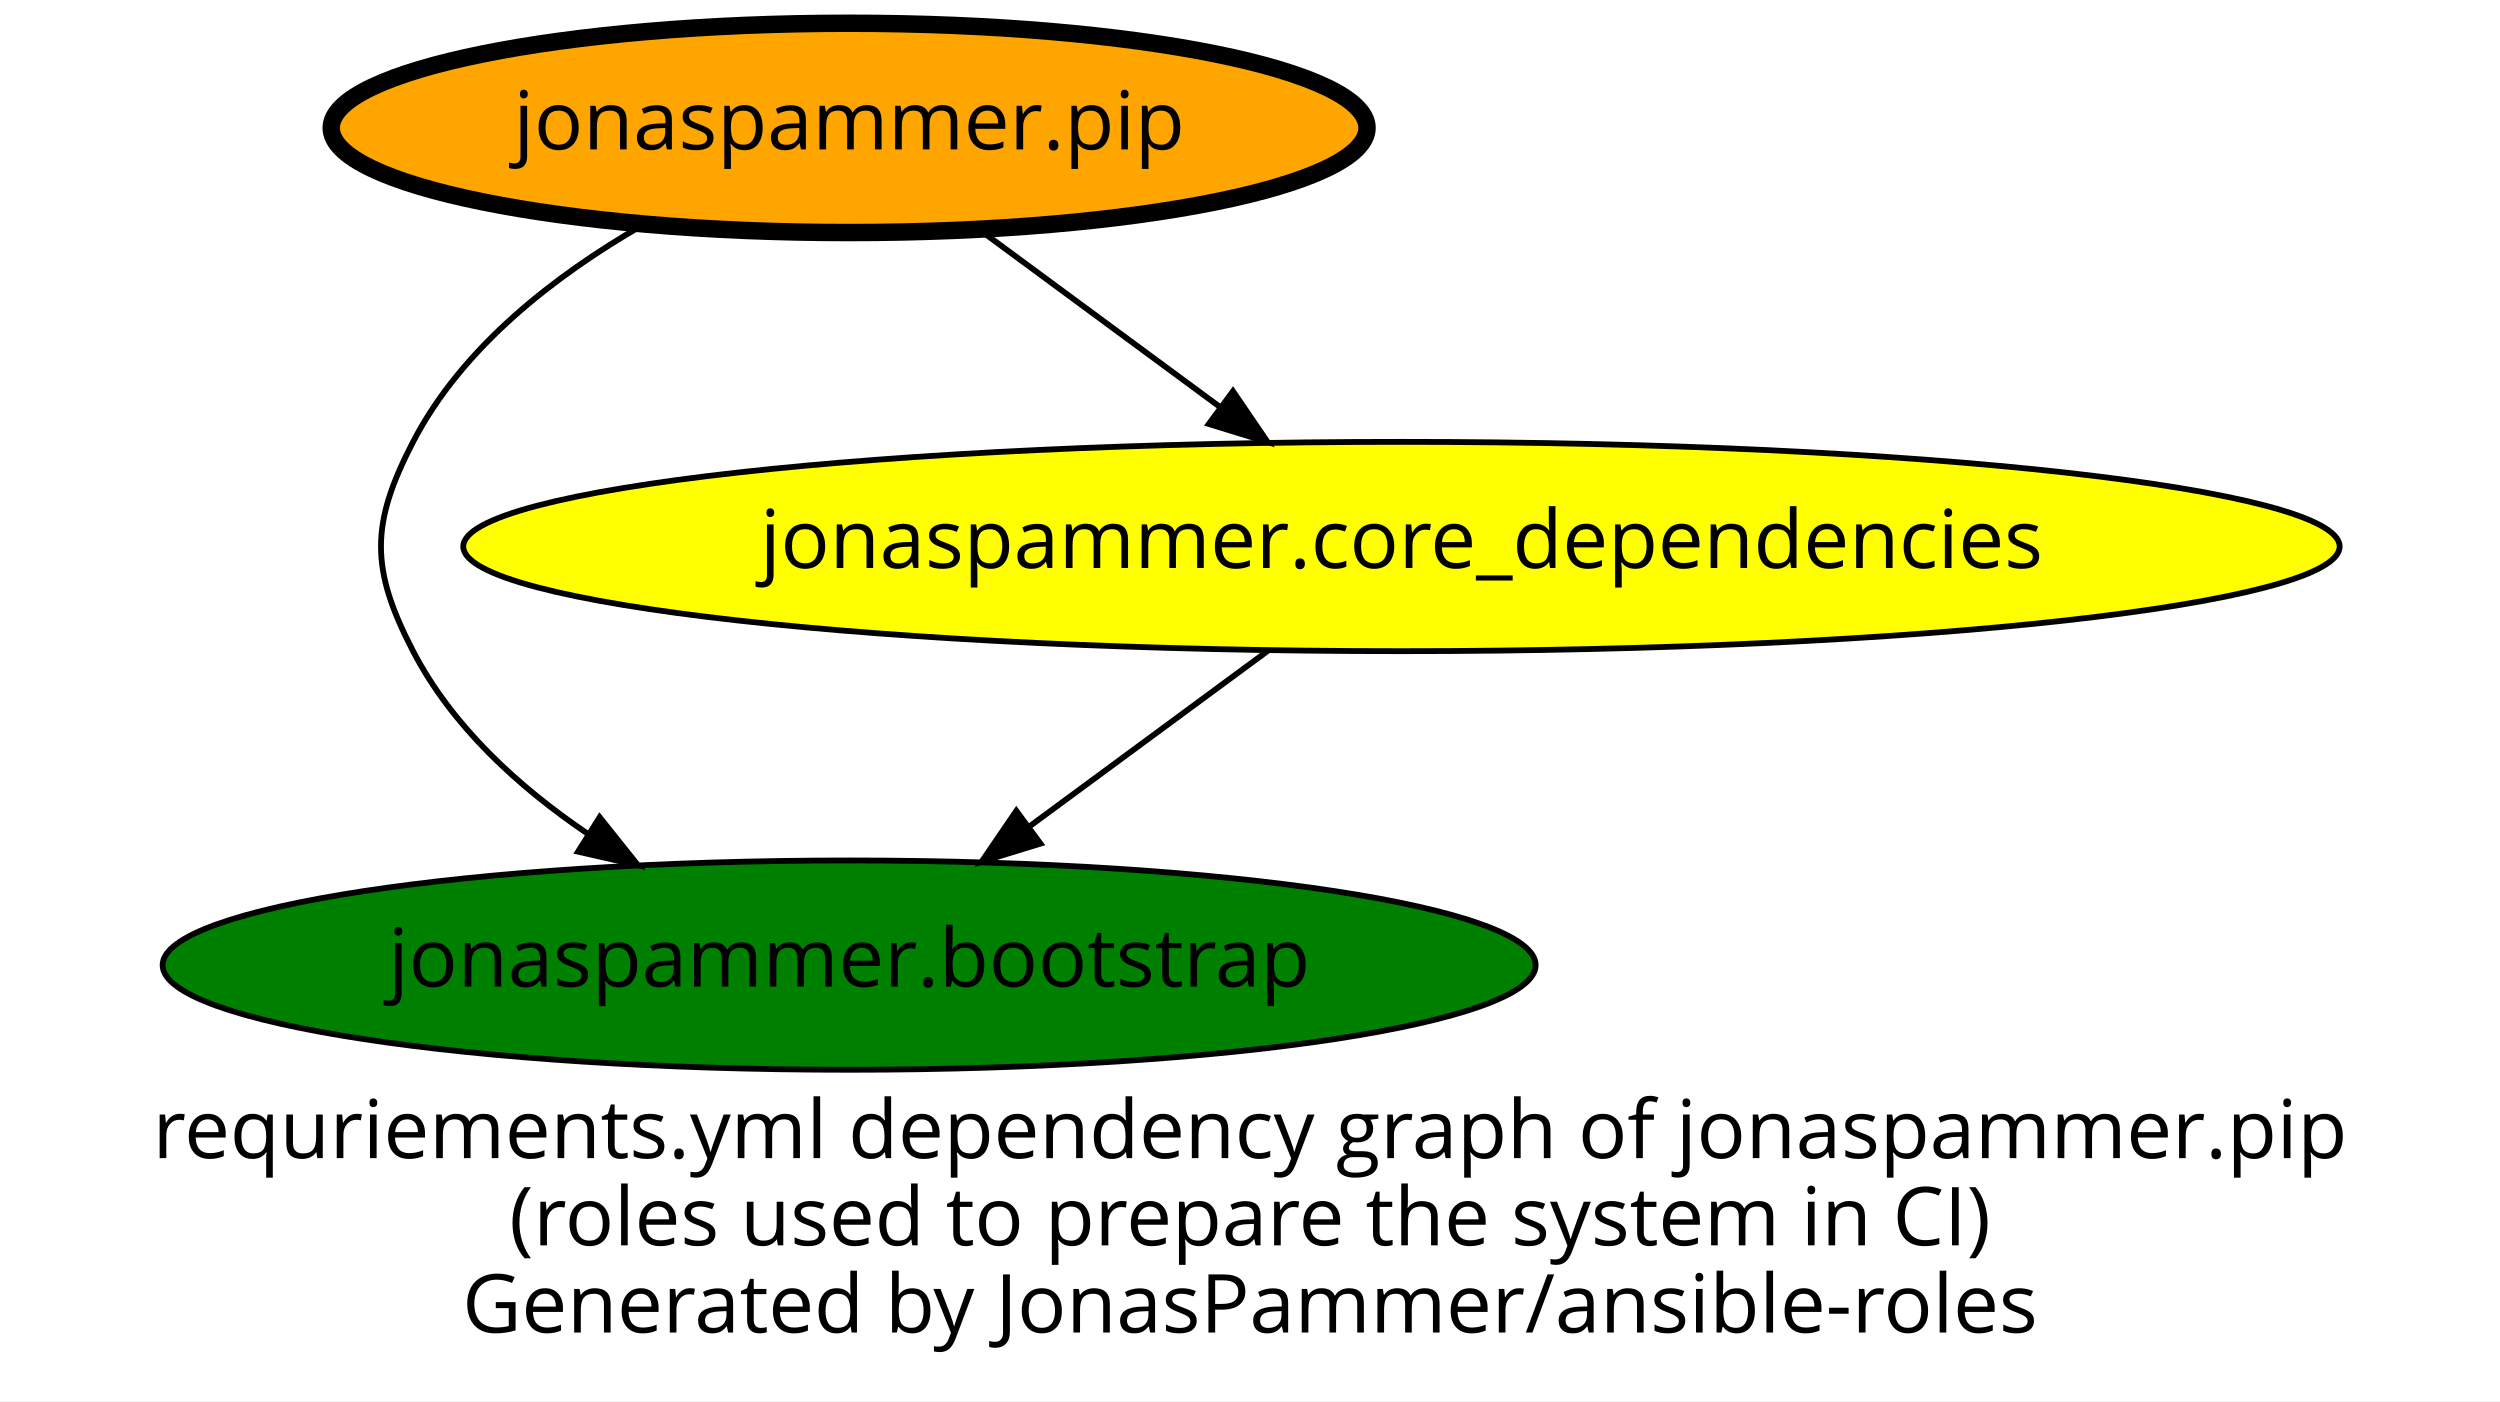
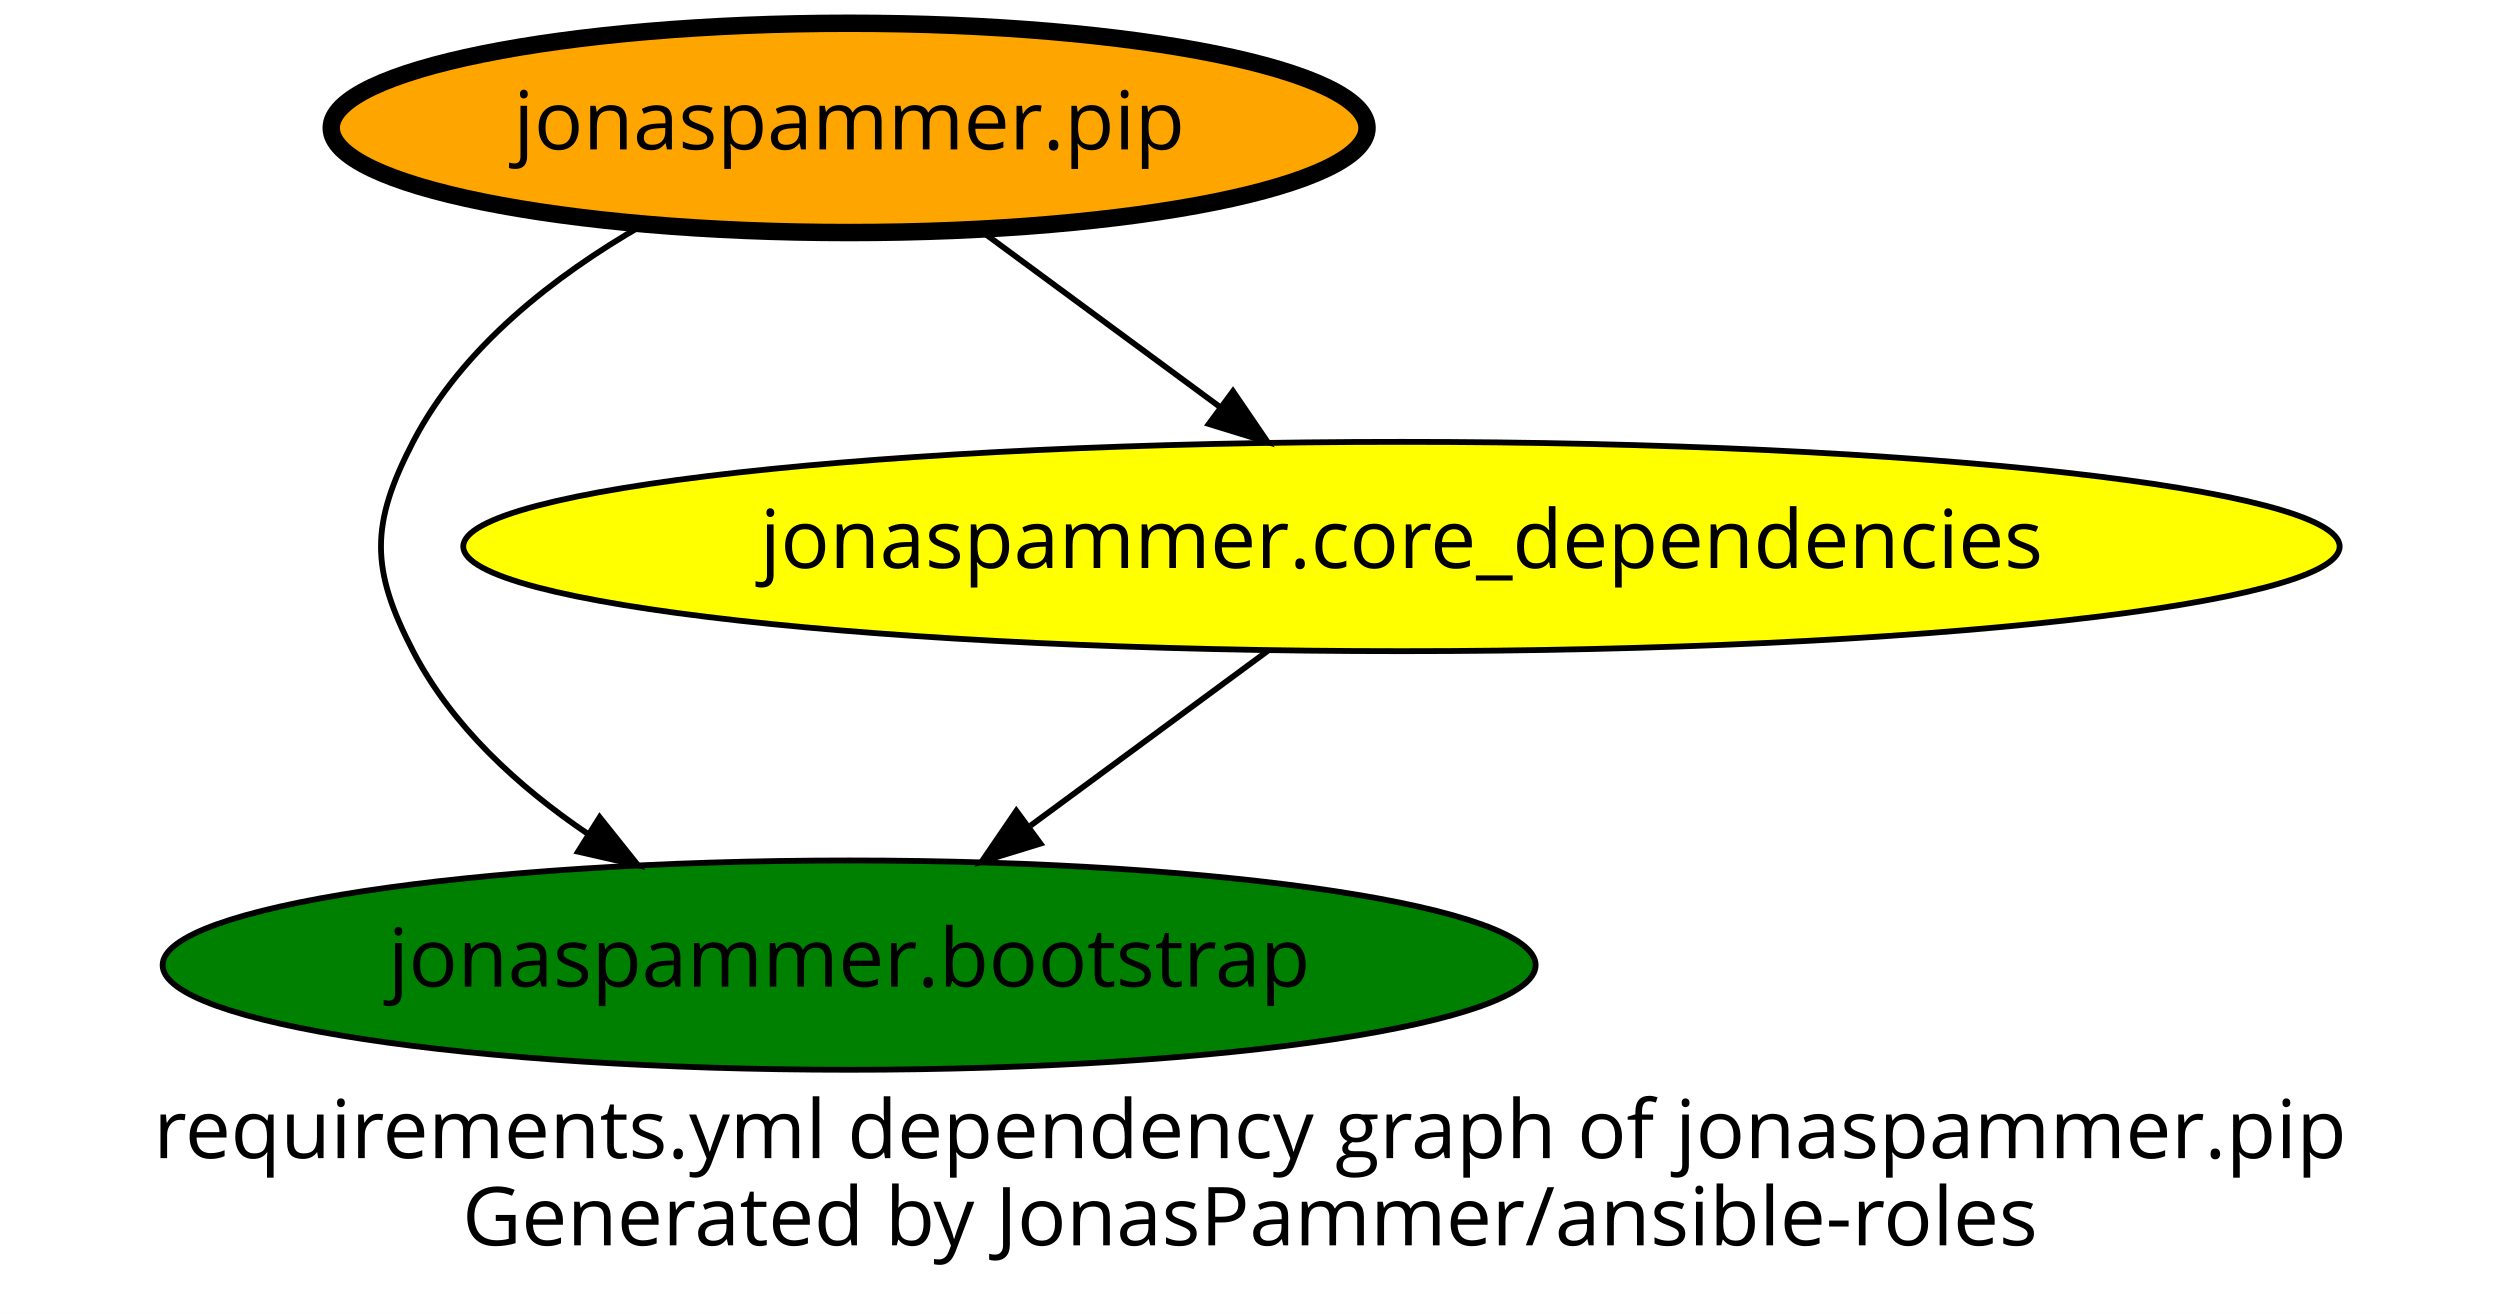
- <svg xmlns="http://www.w3.org/2000/svg" width="430pt" height="241pt" viewBox="0.00 0.00 430.00 241.00">
-   <g id="graph0" class="graph" transform="scale(1 1) rotate(0) translate(4 237)">
-     <polygon fill="white" stroke="transparent" points="-4,4 -4,-237 426,-237 426,4 -4,4" />
-     <text text-anchor="middle" x="211" y="-37.8" font-family="Open Sans" font-size="14.00">requriements.yml dependency graph of jonaspammer.pip </text>
-     <text text-anchor="middle" x="211" y="-22.8" font-family="Open Sans" font-size="14.00"> (roles used to prepare the system in CI) </text>
+ <svg xmlns="http://www.w3.org/2000/svg" width="430pt" height="226pt" viewBox="0.00 0.00 430.00 226.00">
+   <g id="graph0" class="graph" transform="scale(1 1) rotate(0) translate(4 222)">
+     <polygon fill="white" stroke="transparent" points="-4,4 -4,-222 426,-222 426,4 -4,4" />
+     <text text-anchor="middle" x="211" y="-22.8" font-family="Open Sans" font-size="14.00">requirements.yml dependency graph of jonaspammer.pip </text>
    <text text-anchor="middle" x="211" y="-7.8" font-family="Open Sans" font-size="14.00"> Generated by JonasPammer/ansible-roles</text>
    <g id="node1" class="node">
-       <ellipse fill="orange" stroke="black" stroke-width="3" cx="142.05" cy="-215" rx="89.08" ry="18" />
-       <text text-anchor="middle" x="142.05" y="-211.3" font-family="Open Sans" font-size="14.00">jonaspammer.pip</text>
+       <ellipse fill="orange" stroke="black" stroke-width="3" cx="142.05" cy="-200" rx="89.08" ry="18" />
+       <text text-anchor="middle" x="142.05" y="-196.3" font-family="Open Sans" font-size="14.00">jonaspammer.pip</text>
    </g>
    <g id="node2" class="node">
-       <ellipse fill="green" stroke="black" cx="142.05" cy="-71" rx="118.08" ry="18" />
-       <text text-anchor="middle" x="142.05" y="-67.3" font-family="Open Sans" font-size="14.00">jonaspammer.bootstrap</text>
+       <ellipse fill="green" stroke="black" cx="142.05" cy="-56" rx="118.08" ry="18" />
+       <text text-anchor="middle" x="142.05" y="-52.3" font-family="Open Sans" font-size="14.00">jonaspammer.bootstrap</text>
    </g>
    <g id="edge1" class="edge">
-       <path fill="none" stroke="black" d="M106.53,-198.29C91.47,-189.63 75.48,-177.28 67.05,-161 59.69,-146.79 59.69,-139.21 67.05,-125 73.72,-112.13 85.11,-101.71 97.03,-93.63" />
-       <polygon fill="black" stroke="black" points="99.14,-96.44 105.75,-88.16 95.42,-90.51 99.14,-96.44" />
+       <path fill="none" stroke="black" d="M106.53,-183.29C91.47,-174.63 75.48,-162.28 67.05,-146 59.69,-131.79 59.69,-124.21 67.05,-110 73.72,-97.13 85.11,-86.71 97.03,-78.63" />
+       <polygon fill="black" stroke="black" points="99.14,-81.44 105.75,-73.16 95.42,-75.51 99.14,-81.44" />
    </g>
    <g id="node3" class="node">
-       <ellipse fill="yellow" stroke="black" cx="237.05" cy="-143" rx="161.37" ry="18" />
-       <text text-anchor="middle" x="237.05" y="-139.3" font-family="Open Sans" font-size="14.00">jonaspammer.core_dependencies</text>
+       <ellipse fill="yellow" stroke="black" cx="237.05" cy="-128" rx="161.37" ry="18" />
+       <text text-anchor="middle" x="237.05" y="-124.3" font-family="Open Sans" font-size="14.00">jonaspammer.core_dependencies</text>
    </g>
    <g id="edge2" class="edge">
-       <path fill="none" stroke="black" d="M164.57,-197.41C176.92,-188.3 192.44,-176.87 205.94,-166.92" />
-       <polygon fill="black" stroke="black" points="208.07,-169.71 214.04,-160.96 203.91,-164.07 208.07,-169.71" />
+       <path fill="none" stroke="black" d="M164.57,-182.41C176.92,-173.3 192.44,-161.87 205.94,-151.92" />
+       <polygon fill="black" stroke="black" points="208.07,-154.71 214.04,-145.96 203.91,-149.07 208.07,-154.71" />
    </g>
    <g id="edge3" class="edge">
-       <path fill="none" stroke="black" d="M214.06,-125.05C201.8,-116.03 186.55,-104.79 173.25,-94.99" />
-       <polygon fill="black" stroke="black" points="174.96,-91.9 164.84,-88.79 170.81,-97.54 174.96,-91.9" />
+       <path fill="none" stroke="black" d="M214.06,-110.05C201.8,-101.03 186.55,-89.79 173.25,-79.99" />
+       <polygon fill="black" stroke="black" points="174.96,-76.9 164.84,-73.79 170.81,-82.54 174.96,-76.9" />
    </g>
  </g>
</svg>
